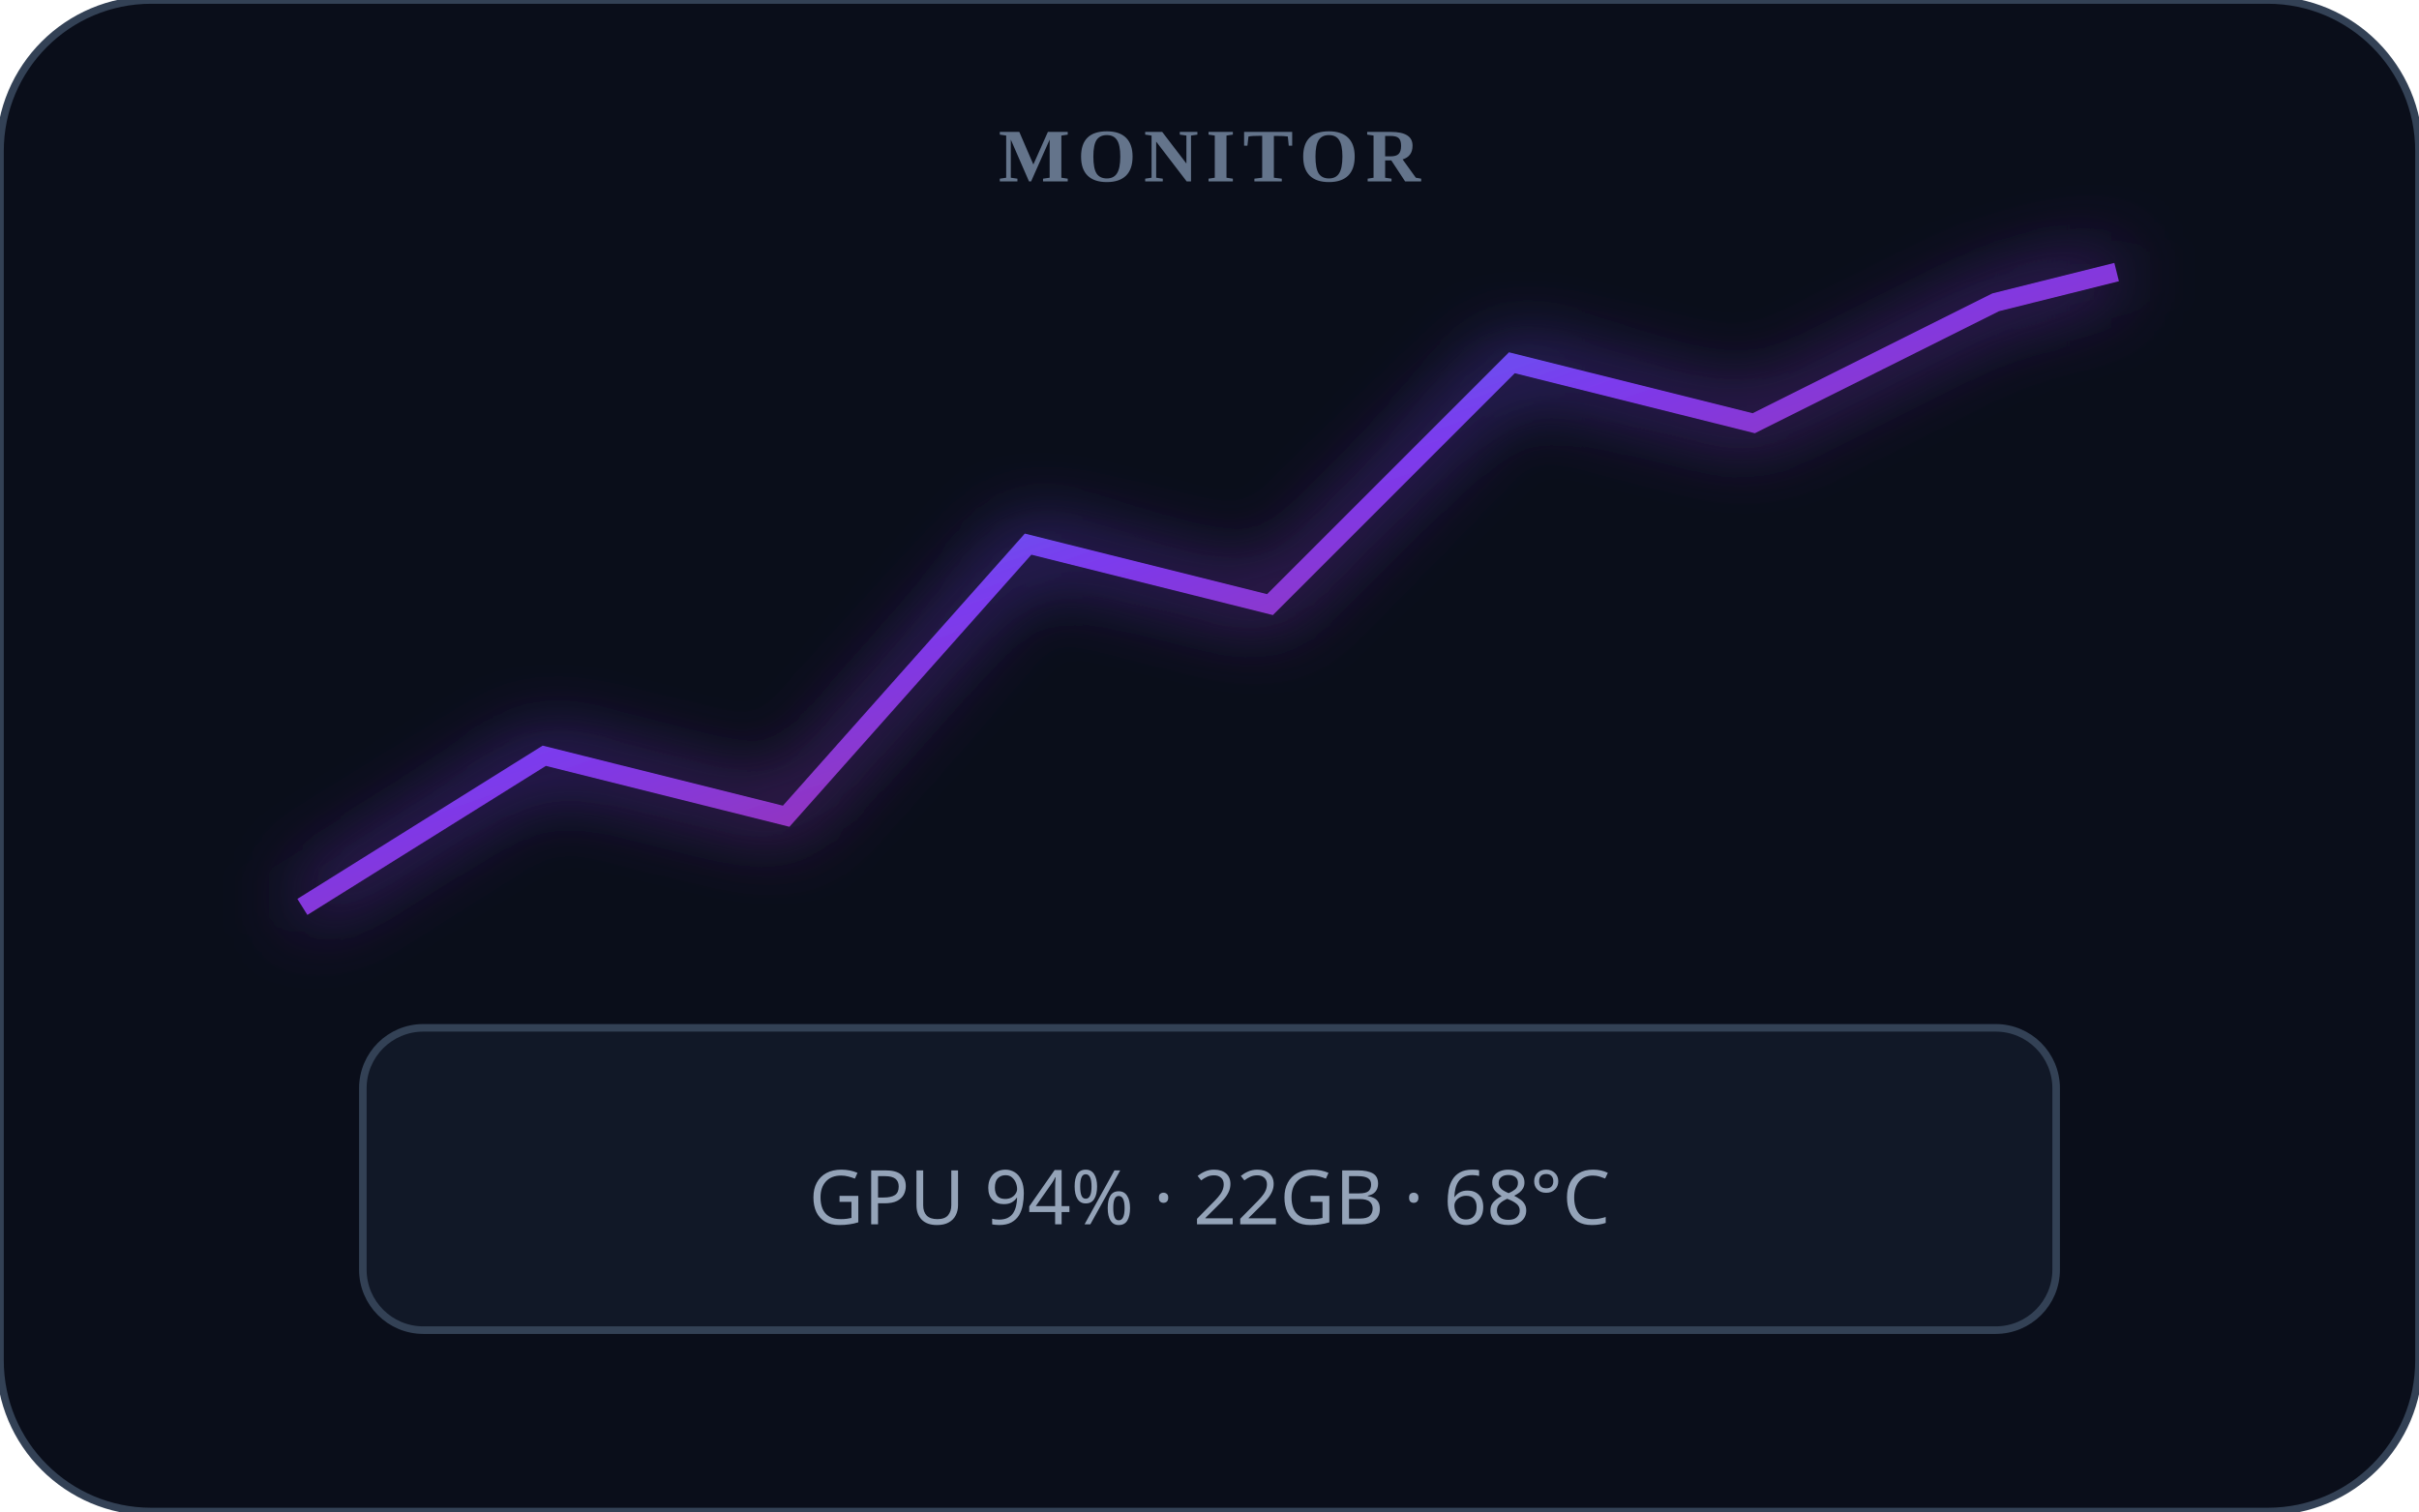
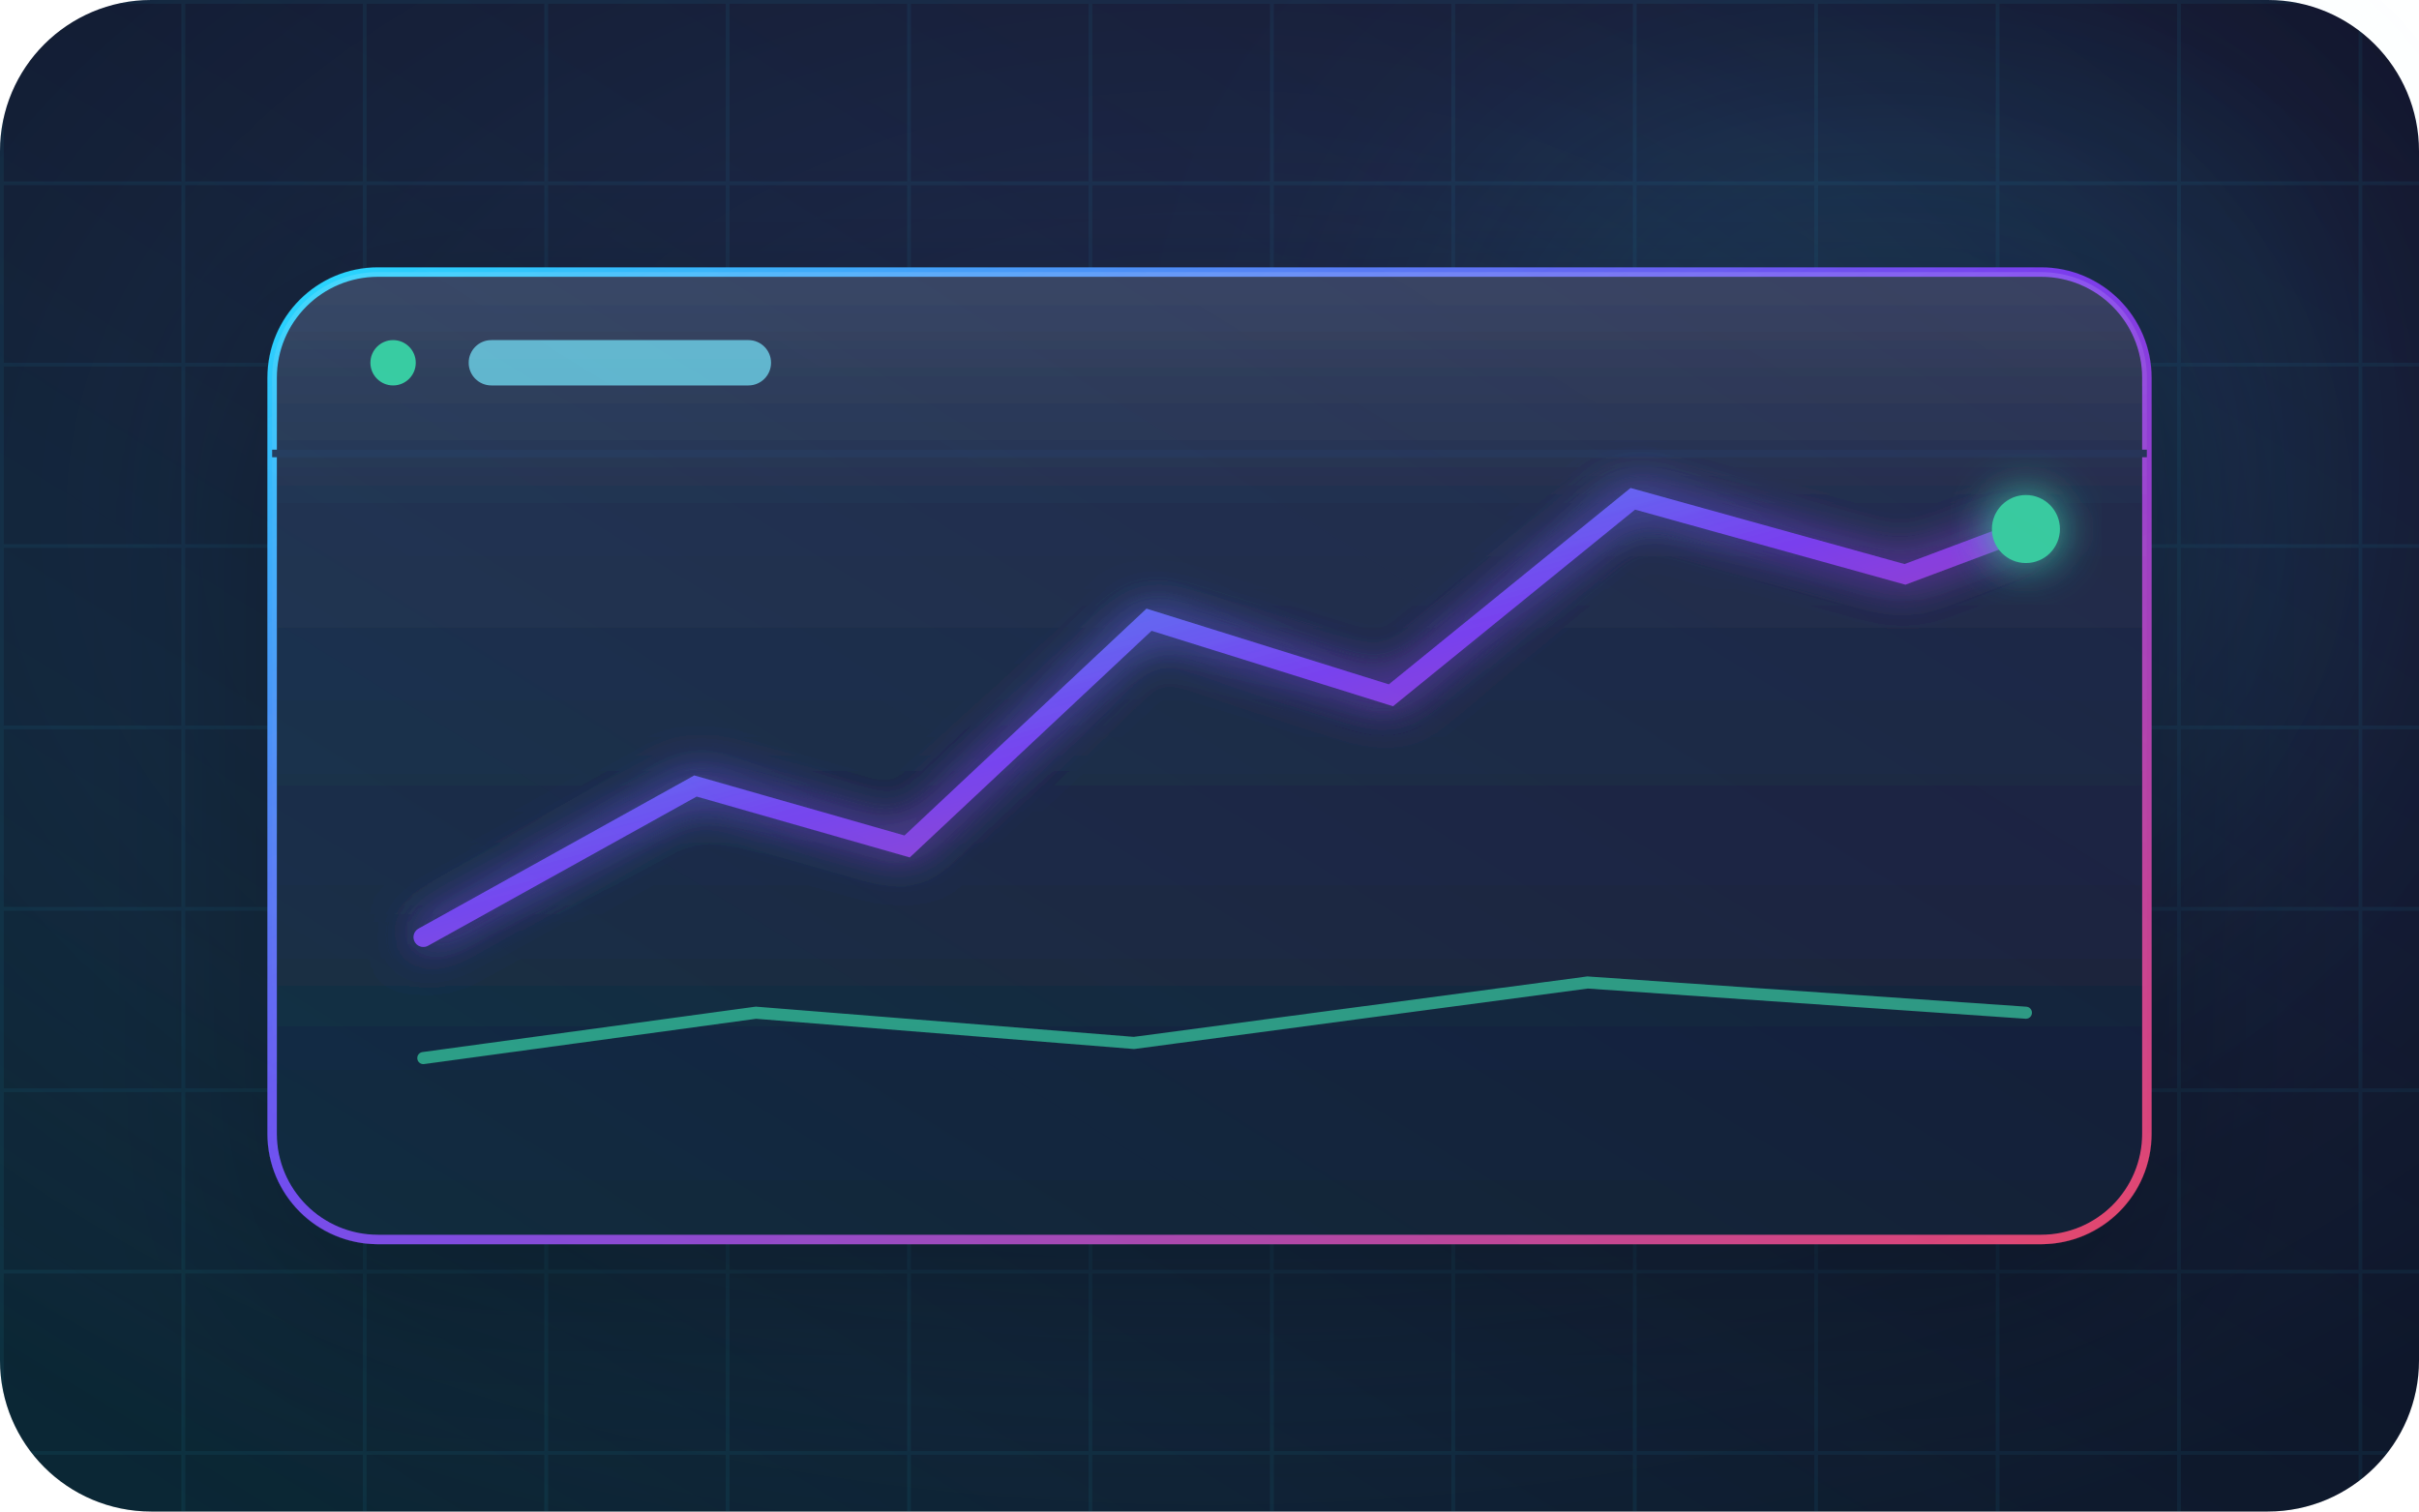
<svg xmlns="http://www.w3.org/2000/svg" viewBox="0 0 320 200" fill="none">
  <defs>
-     <linearGradient id="g" x1="0%" y1="0%" x2="100%" y2="100%">
-       <stop offset="0%" stop-color="#00d4ff" />
-       <stop offset="45%" stop-color="#7c3aed" />
-       <stop offset="100%" stop-color="#dc2626" />
+     <linearGradient id="brand" x1="0%" y1="0%" x2="100%" y2="100%">
+       <stop offset="0%" stop-color="#22e0ff" />
+       <stop offset="48%" stop-color="#7c3aed" />
+       <stop offset="100%" stop-color="#f43f5e" />
    </linearGradient>
-     <linearGradient id="gSoft" x1="0%" y1="100%" x2="100%" y2="0%">
-       <stop offset="0%" stop-color="#00d4ff" stop-opacity="0.18" />
-       <stop offset="100%" stop-color="#7c3aed" stop-opacity="0.1" />
+     <linearGradient id="brandSoft" x1="0" y1="1" x2="1" y2="0">
+       <stop offset="0%" stop-color="#22e0ff" stop-opacity="0.14" />
+       <stop offset="100%" stop-color="#7c3aed" stop-opacity="0.06" />
    </linearGradient>
-     <linearGradient id="gold" x1="0%" y1="0%" x2="100%" y2="0%">
-       <stop offset="0%" stop-color="#fbbf24" />
-       <stop offset="100%" stop-color="#f59e0b" />
+     <radialGradient id="spot" cx="50%" cy="34%" r="75%">
+       <stop offset="0%" stop-color="#1b2740" />
+       <stop offset="100%" stop-color="#070b15" />
+     </radialGradient>
+     <linearGradient id="glass" x1="0" y1="0" x2="0" y2="1">
+       <stop offset="0%" stop-color="#ffffff" stop-opacity="0.14" />
+       <stop offset="24%" stop-color="#ffffff" stop-opacity="0.04" />
+       <stop offset="100%" stop-color="#ffffff" stop-opacity="0" />
    </linearGradient>
-     <filter id="glow" x="-50%" y="-50%" width="200%" height="200%">
-       <feGaussianBlur stdDeviation="5" result="b" />
+     <linearGradient id="panel" x1="0" y1="0" x2="0" y2="1">
+       <stop offset="0%" stop-color="#16233c" />
+       <stop offset="100%" stop-color="#0b1322" />
+     </linearGradient>
+     <radialGradient id="core" cx="50%" cy="42%" r="62%">
+       <stop offset="0%" stop-color="#5eeaff" />
+       <stop offset="42%" stop-color="#2a8cff" />
+       <stop offset="100%" stop-color="#0b1b3a" />
+     </radialGradient>
+     <linearGradient id="violet" x1="0" y1="0" x2="1" y2="1">
+       <stop offset="0%" stop-color="#a78bfa" />
+       <stop offset="100%" stop-color="#7c3aed" />
+     </linearGradient>
+     <linearGradient id="gold" x1="0" y1="0" x2="0" y2="1">
+       <stop offset="0%" stop-color="#fde68a" />
+       <stop offset="100%" stop-color="#d4a233" />
+     </linearGradient>
+     <linearGradient id="emerald" x1="0" y1="0" x2="1" y2="0">
+       <stop offset="0%" stop-color="#34d399" />
+       <stop offset="100%" stop-color="#10b981" />
+     </linearGradient>
+     <filter id="glow" x="-60%" y="-60%" width="220%" height="220%">
+       <feGaussianBlur stdDeviation="3" result="b" />
      <feMerge>
        <feMergeNode in="b" />
        <feMergeNode in="SourceGraphic" />
      </feMerge>
    </filter>
-     <filter id="softGlow" x="-80%" y="-80%" width="260%" height="260%">
-       <feGaussianBlur stdDeviation="14" />
+     <filter id="bloom" x="-120%" y="-120%" width="340%" height="340%">
+       <feGaussianBlur stdDeviation="22" />
    </filter>
+     <filter id="cardShadow" x="-40%" y="-40%" width="180%" height="180%">
+       <feDropShadow dx="0" dy="9" stdDeviation="13" flood-color="#000" flood-opacity="0.45" />
+     </filter>
+     <pattern id="grid" width="24" height="24" patternUnits="userSpaceOnUse">
+       <path d="M24 0H0V24" fill="none" stroke="#22e0ff" stroke-opacity="0.06" stroke-width="1" />
+     </pattern>
  </defs>
-   <rect width="320" height="200" rx="20" fill="#0a0e1a" stroke="#334155" />
-   <path d="M40,120 L72,100 L104,108 L136,72 L168,80 L200,48 L232,56 L264,40 L280,36" stroke="url(#g)" stroke-width="2.5" fill="none" filter="url(#glow)" />
-   <rect x="48" y="136" width="224" height="40" rx="8" fill="#111827" stroke="#334155" />
-   <text x="160" y="162" text-anchor="middle" fill="#94a3b8" font-size="10" font-family="ui-monospace">GPU 94% · 22GB · 68°C</text>
-   <text x="160" y="24" text-anchor="middle" fill="#64748b" font-size="10" font-weight="600" letter-spacing="0.1em">MONITOR</text>
+   <rect width="320" height="200" rx="20" fill="url(#spot)" />
+   <rect width="320" height="200" rx="20" fill="url(#grid)" />
+   <circle cx="250" cy="60" r="60" fill="#22e0ff" filter="url(#bloom)" opacity="0.12" />
+   <g filter="url(#cardShadow)">
+     <rect x="36" y="36" width="248" height="128" rx="14" fill="url(#panel)" stroke="url(#brand)" stroke-width="1.25" />
+     <rect x="36" y="36" width="248" height="128" rx="14" fill="url(#glass)" />
+     <path d="M36,60 H284" stroke="#22324d" stroke-width="1" />
+     <circle cx="52" cy="48" r="3" fill="#34d399" />
+     <rect x="62" y="45" width="40" height="6" rx="3" fill="#7cf2ff" opacity="0.7" />
+     <path d="M56,124 L92,104 L120,112 L152,82 L184,92 L216,66 L252,76 L268,70" stroke="url(#brand)" stroke-width="2.6" fill="none" stroke-linecap="round" filter="url(#glow)" />
+     <path d="M56,140 L100,134 L150,138 L210,130 L268,134" stroke="#34d399" stroke-width="1.6" fill="none" stroke-linecap="round" opacity="0.7" />
+   </g>
+   <circle cx="268" cy="70" r="4.5" fill="#34d399" filter="url(#glow)" />
+   <rect width="320" height="200" rx="20" fill="url(#brandSoft)" />
</svg>
